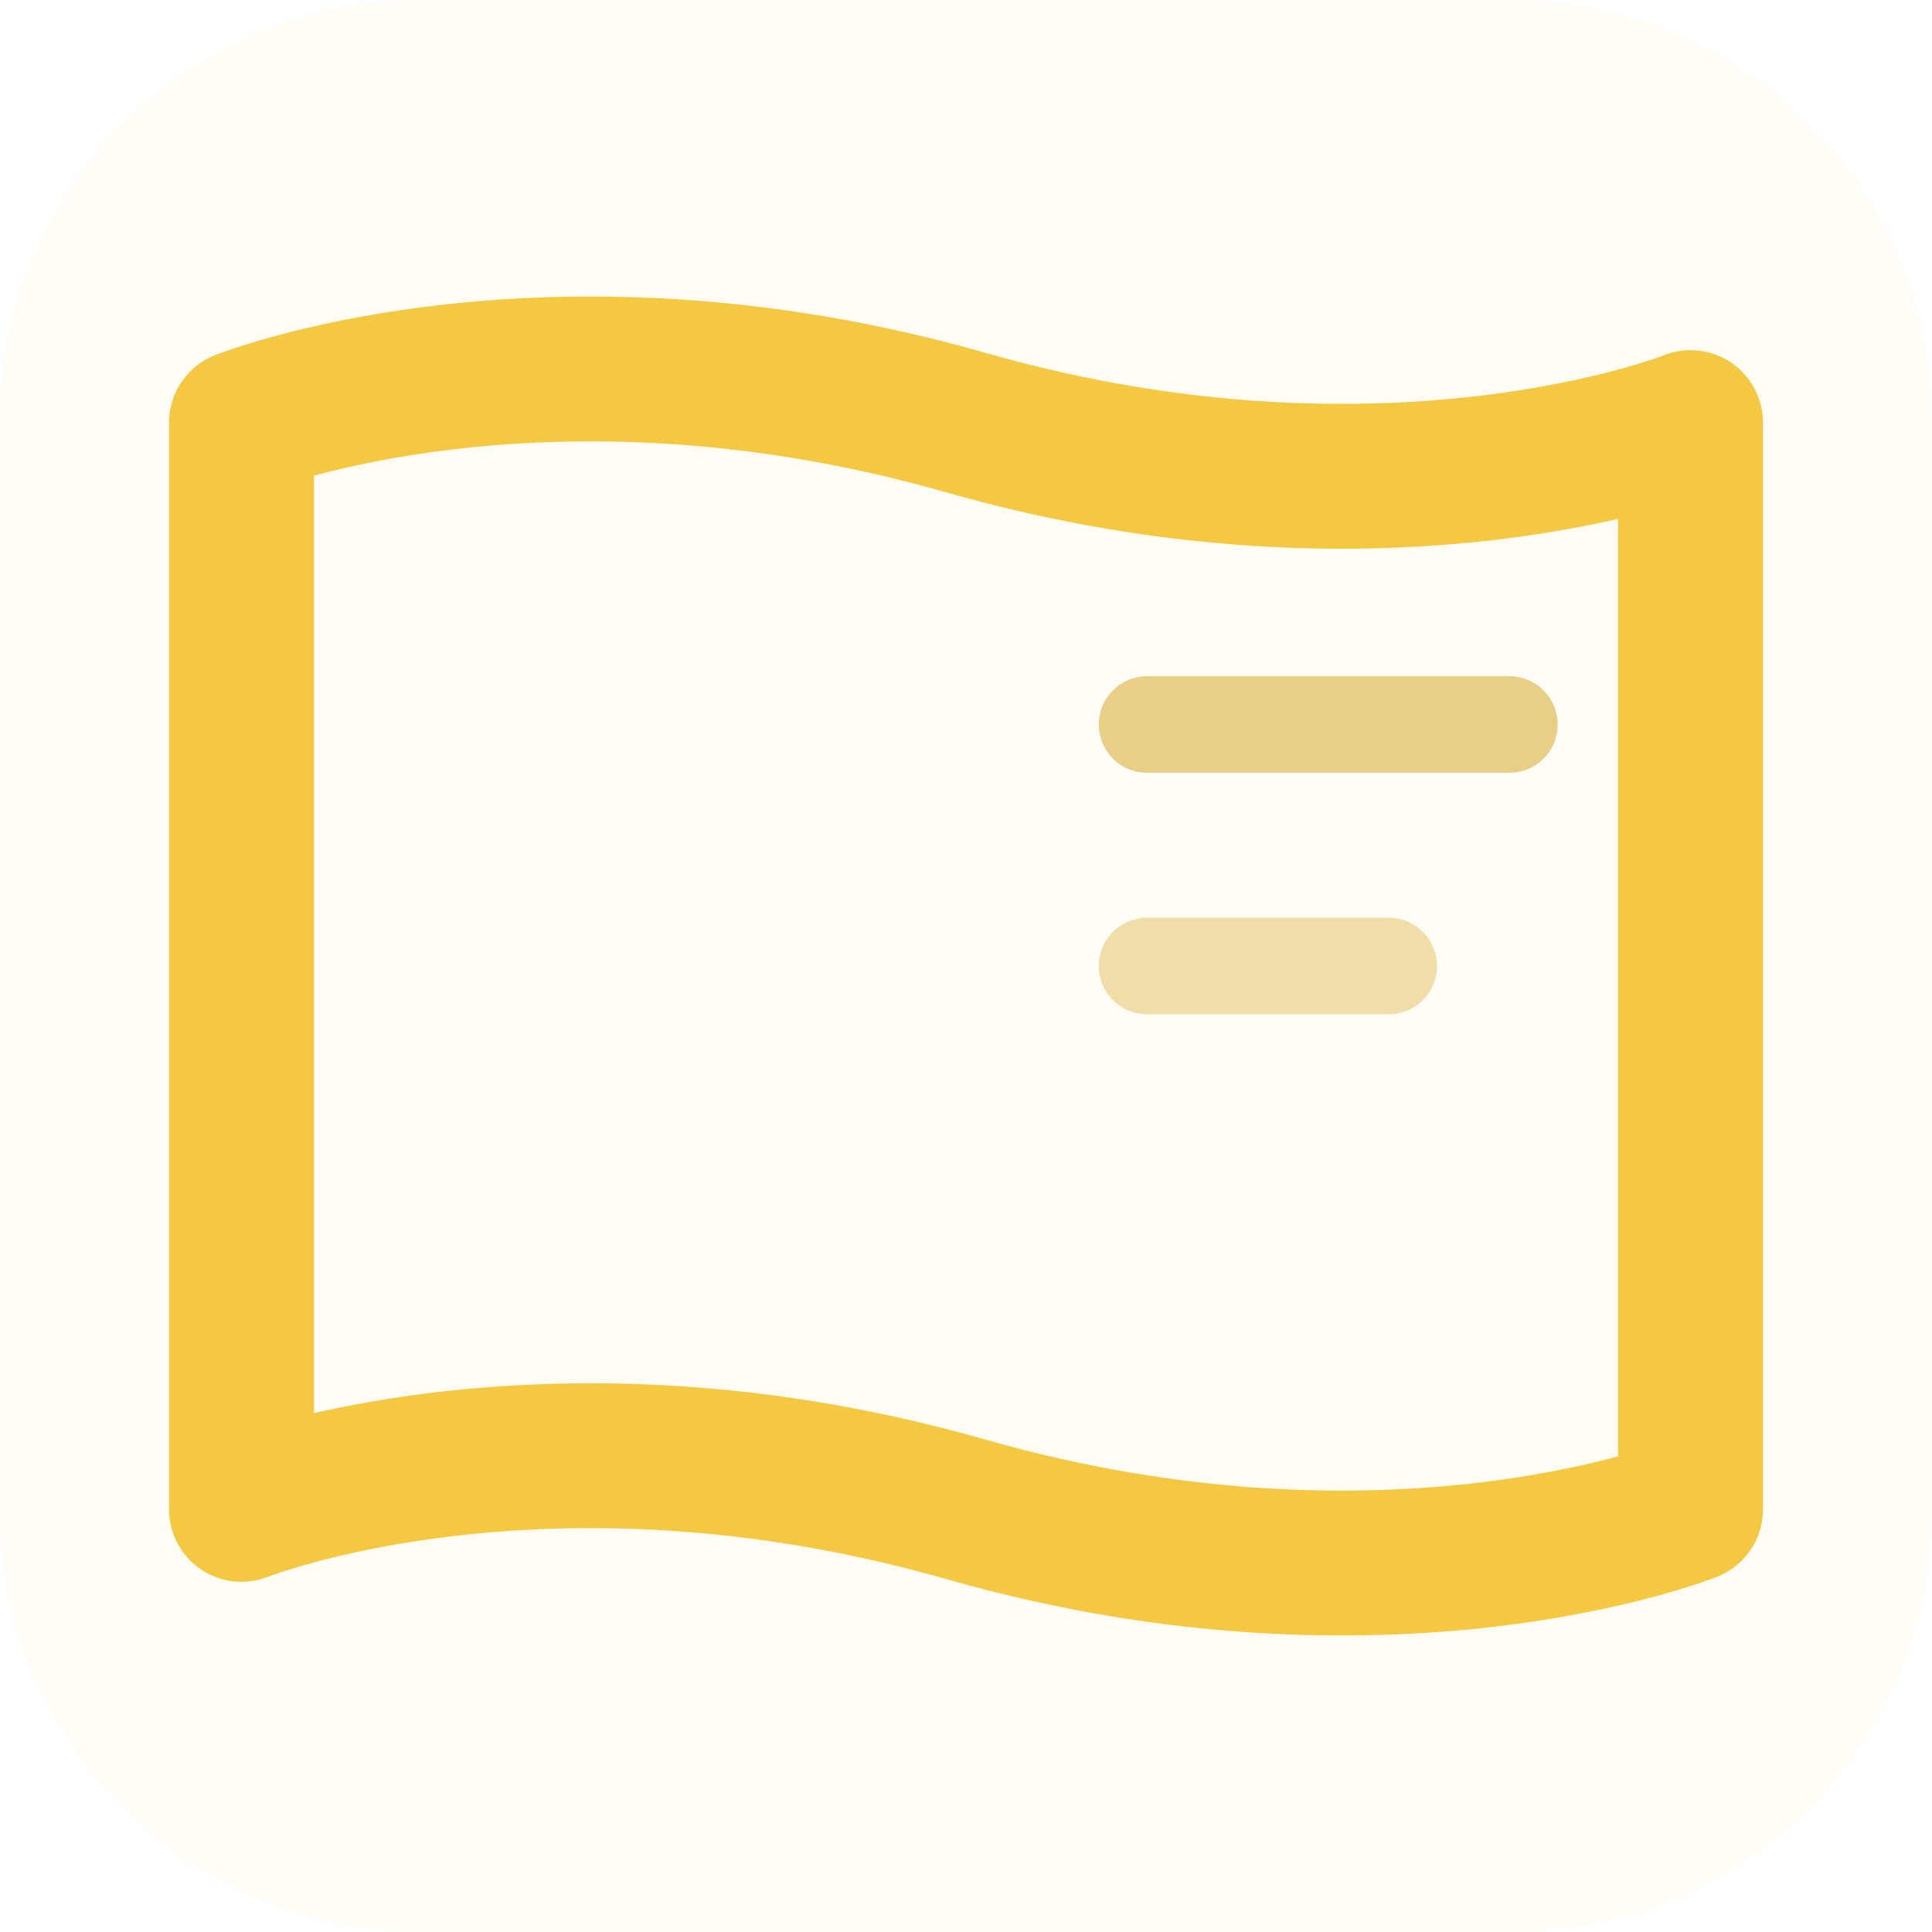
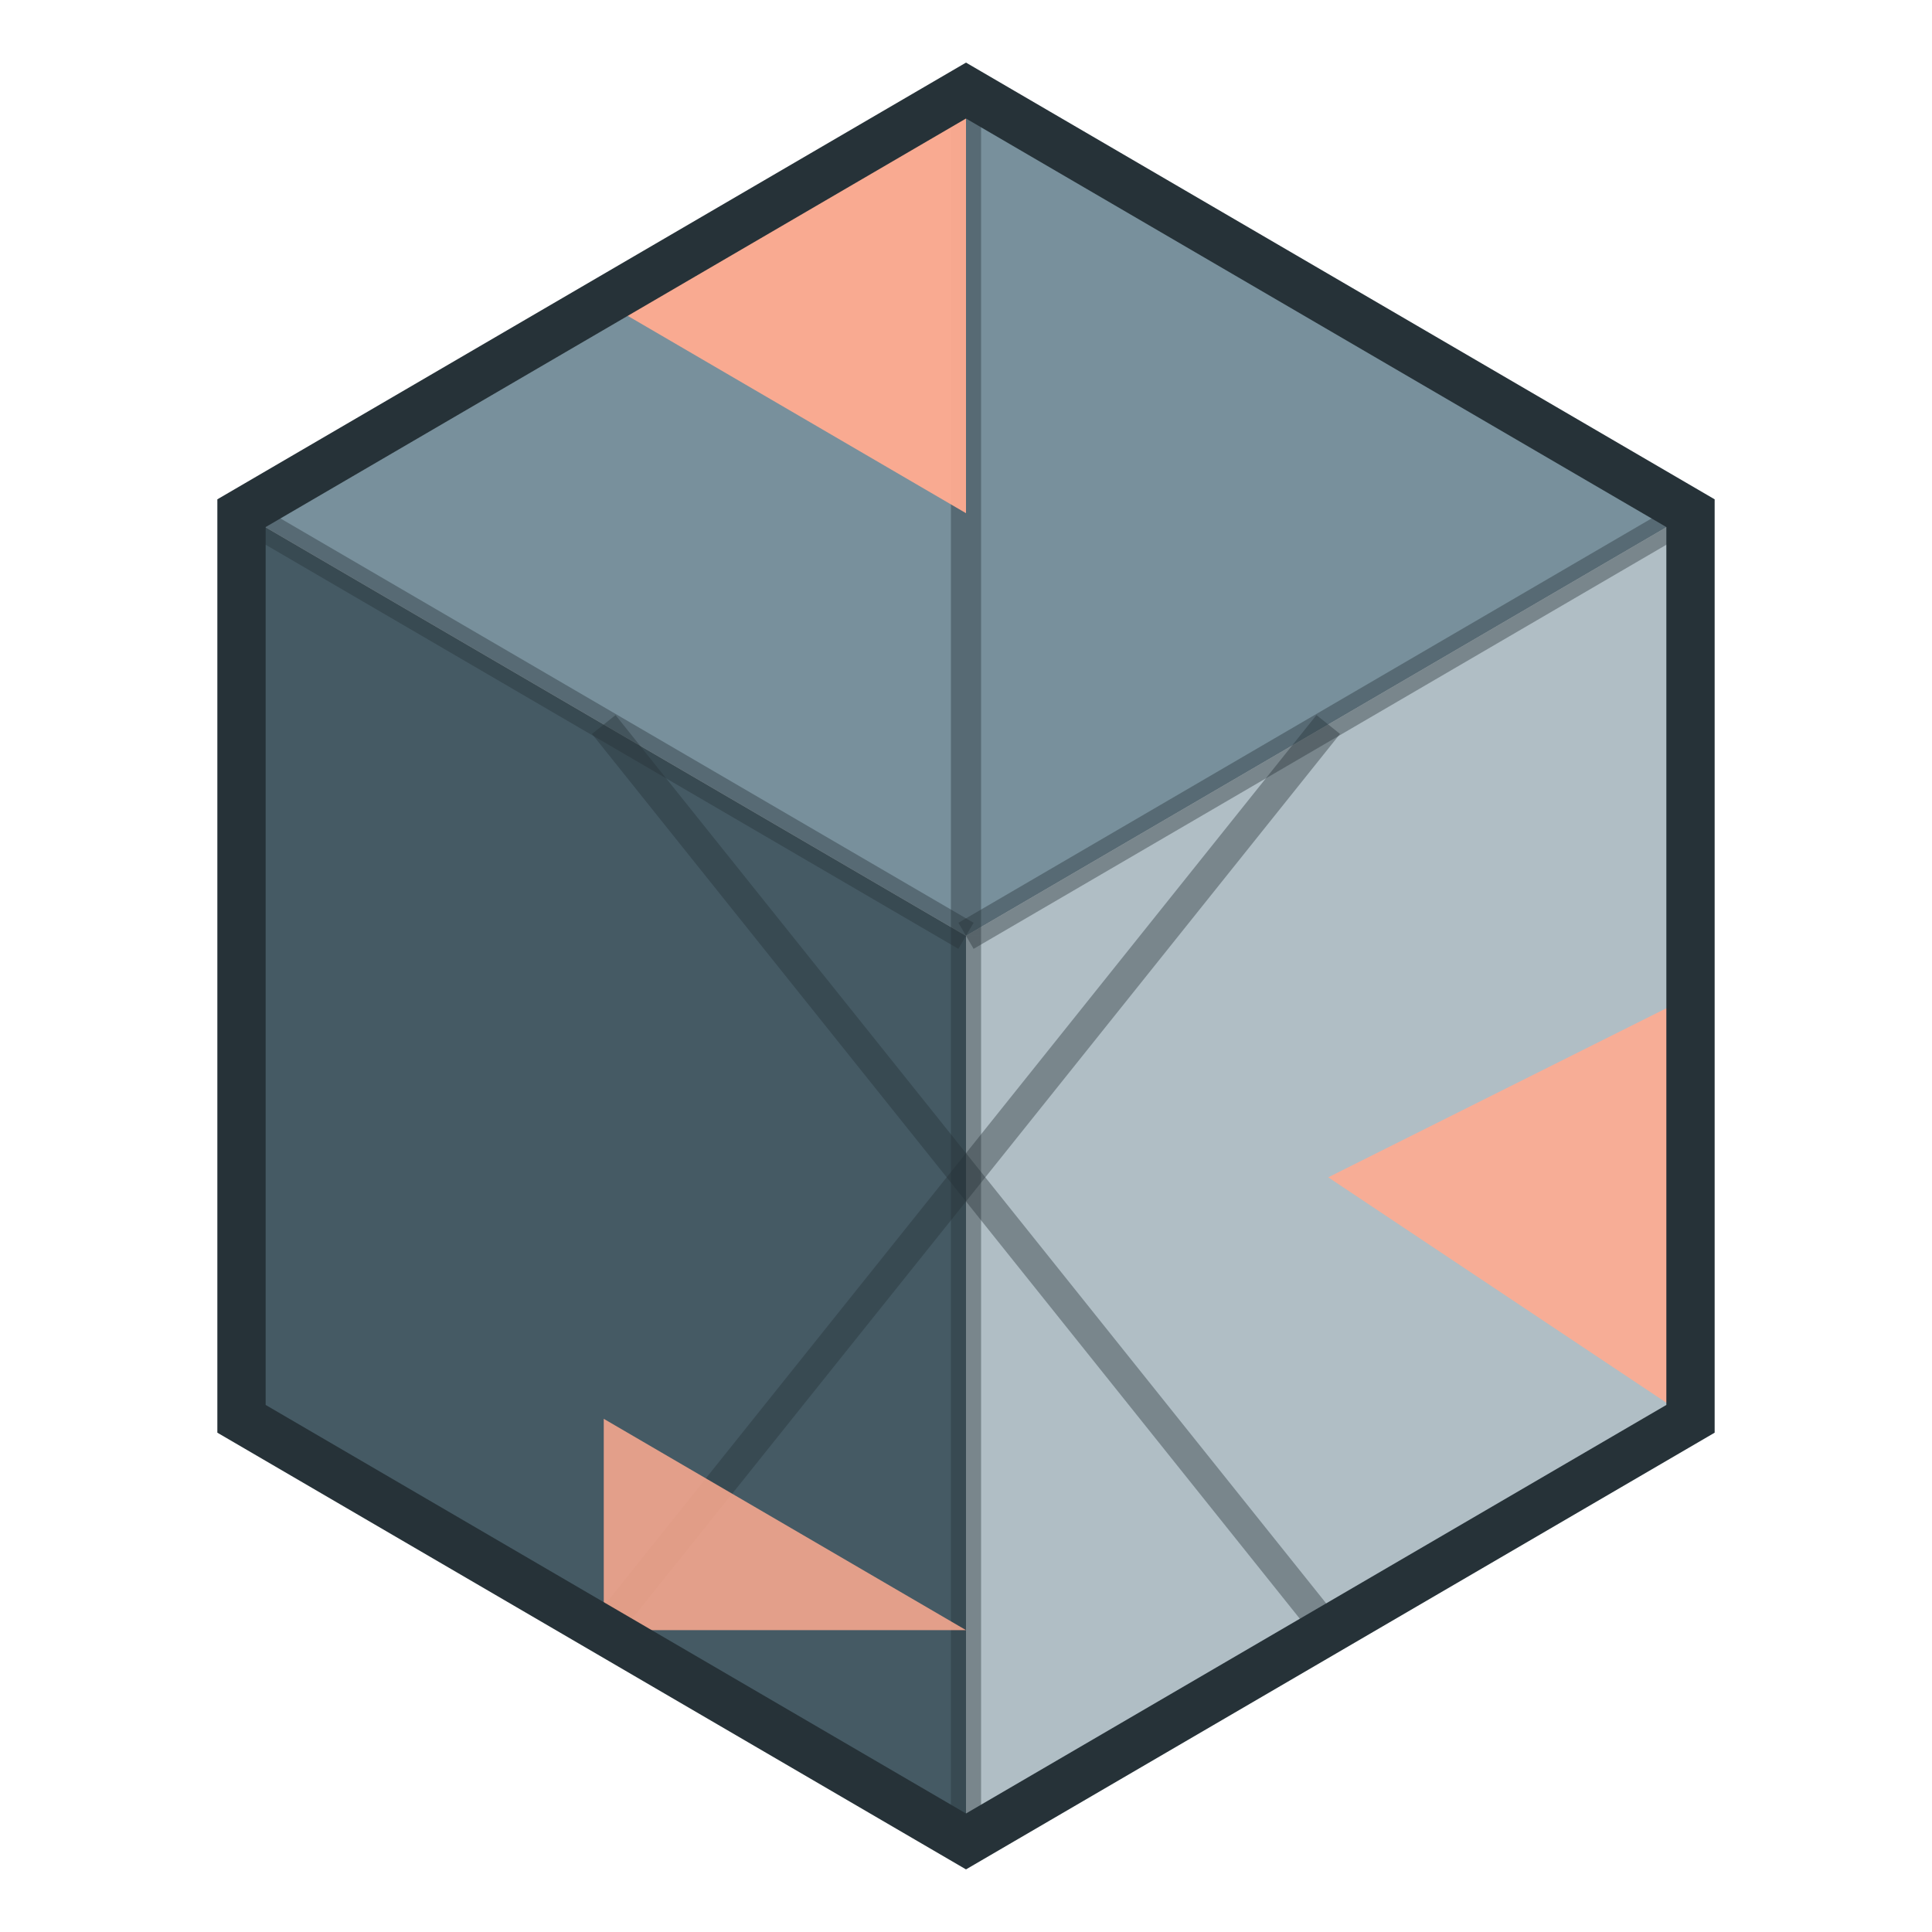
<svg xmlns="http://www.w3.org/2000/svg" viewBox="0 0 32 32">
  <defs>
-     <linearGradient id="g" x1="2" y1="2" x2="30" y2="30">
-       <stop offset="0%" stop-color="#f5c842" />
-       <stop offset="100%" stop-color="#e8833a" />
-     </linearGradient>
+     <clipPath id="cube">
+       <path d="M16 1.5 L28 8.5 L28 23.5 L16 30.5 L4 23.5 L4 8.5Z" />
+     </clipPath>
  </defs>
-   <rect width="32" height="32" rx="7" fill="#fffdf5" />
-   <path d="M4 7 C4 7 9 5 16 7 C23 9 28 7 28 7 L28 25 C28 25 23 27 16 25 C9 23 4 25 4 25 Z" fill="none" stroke="url(#g)" stroke-width="2.4" stroke-linejoin="round" />
-   <line x1="16" y1="7" x2="16" y2="25" stroke="url(#g)" stroke-width="2" stroke-linecap="round" />
-   <line x1="19" y1="12" x2="25" y2="12" stroke="#d4a017" stroke-width="1.6" stroke-linecap="round" opacity="0.5" />
-   <line x1="19" y1="16" x2="23" y2="16" stroke="#d4a017" stroke-width="1.6" stroke-linecap="round" opacity="0.35" />
+   <g clip-path="url(#cube)">
+     <path d="M16 1.5 L28 8.5 L16 15.5 L4 8.5Z" fill="#78909C" />
+     <path d="M4 8.5 L16 15.5 L16 30.5 L4 23.5Z" fill="#455A64" />
+     <path d="M28 8.5 L16 15.5 L16 30.5 L28 23.5Z" fill="#B0BEC5" />
+     <line x1="16" y1="1.5" x2="16" y2="15.5" stroke="#263238" stroke-width="0.5" opacity="0.4" />
+     <line x1="4" y1="8.5" x2="16" y2="15.5" stroke="#263238" stroke-width="0.5" opacity="0.4" />
+     <line x1="28" y1="8.5" x2="16" y2="15.5" stroke="#263238" stroke-width="0.5" opacity="0.4" />
+     <line x1="16" y1="15.5" x2="16" y2="30.5" stroke="#263238" stroke-width="0.5" opacity="0.4" />
+     <line x1="10" y1="12" x2="22" y2="27" stroke="#263238" stroke-width="0.5" opacity="0.4" />
+     <line x1="22" y1="12" x2="10" y2="27" stroke="#263238" stroke-width="0.5" opacity="0.4" />
+     <path d="M10 5 L16 8.5 L16 1.5Z" fill="#FFAB91" opacity="0.95" />
+     <path d="M22 19.5 L28 23.5 L28 16.5Z" fill="#FFAB91" opacity="0.9" />
+     <path d="M10 23.5 L16 27 L10 27Z" fill="#FFAB91" opacity="0.85" />
+   </g>
+   <path d="M16 1.5 L28 8.5 L28 23.5 L16 30.5 L4 23.5 L4 8.5Z" fill="none" stroke="#263238" stroke-width="0.8" />
</svg>
